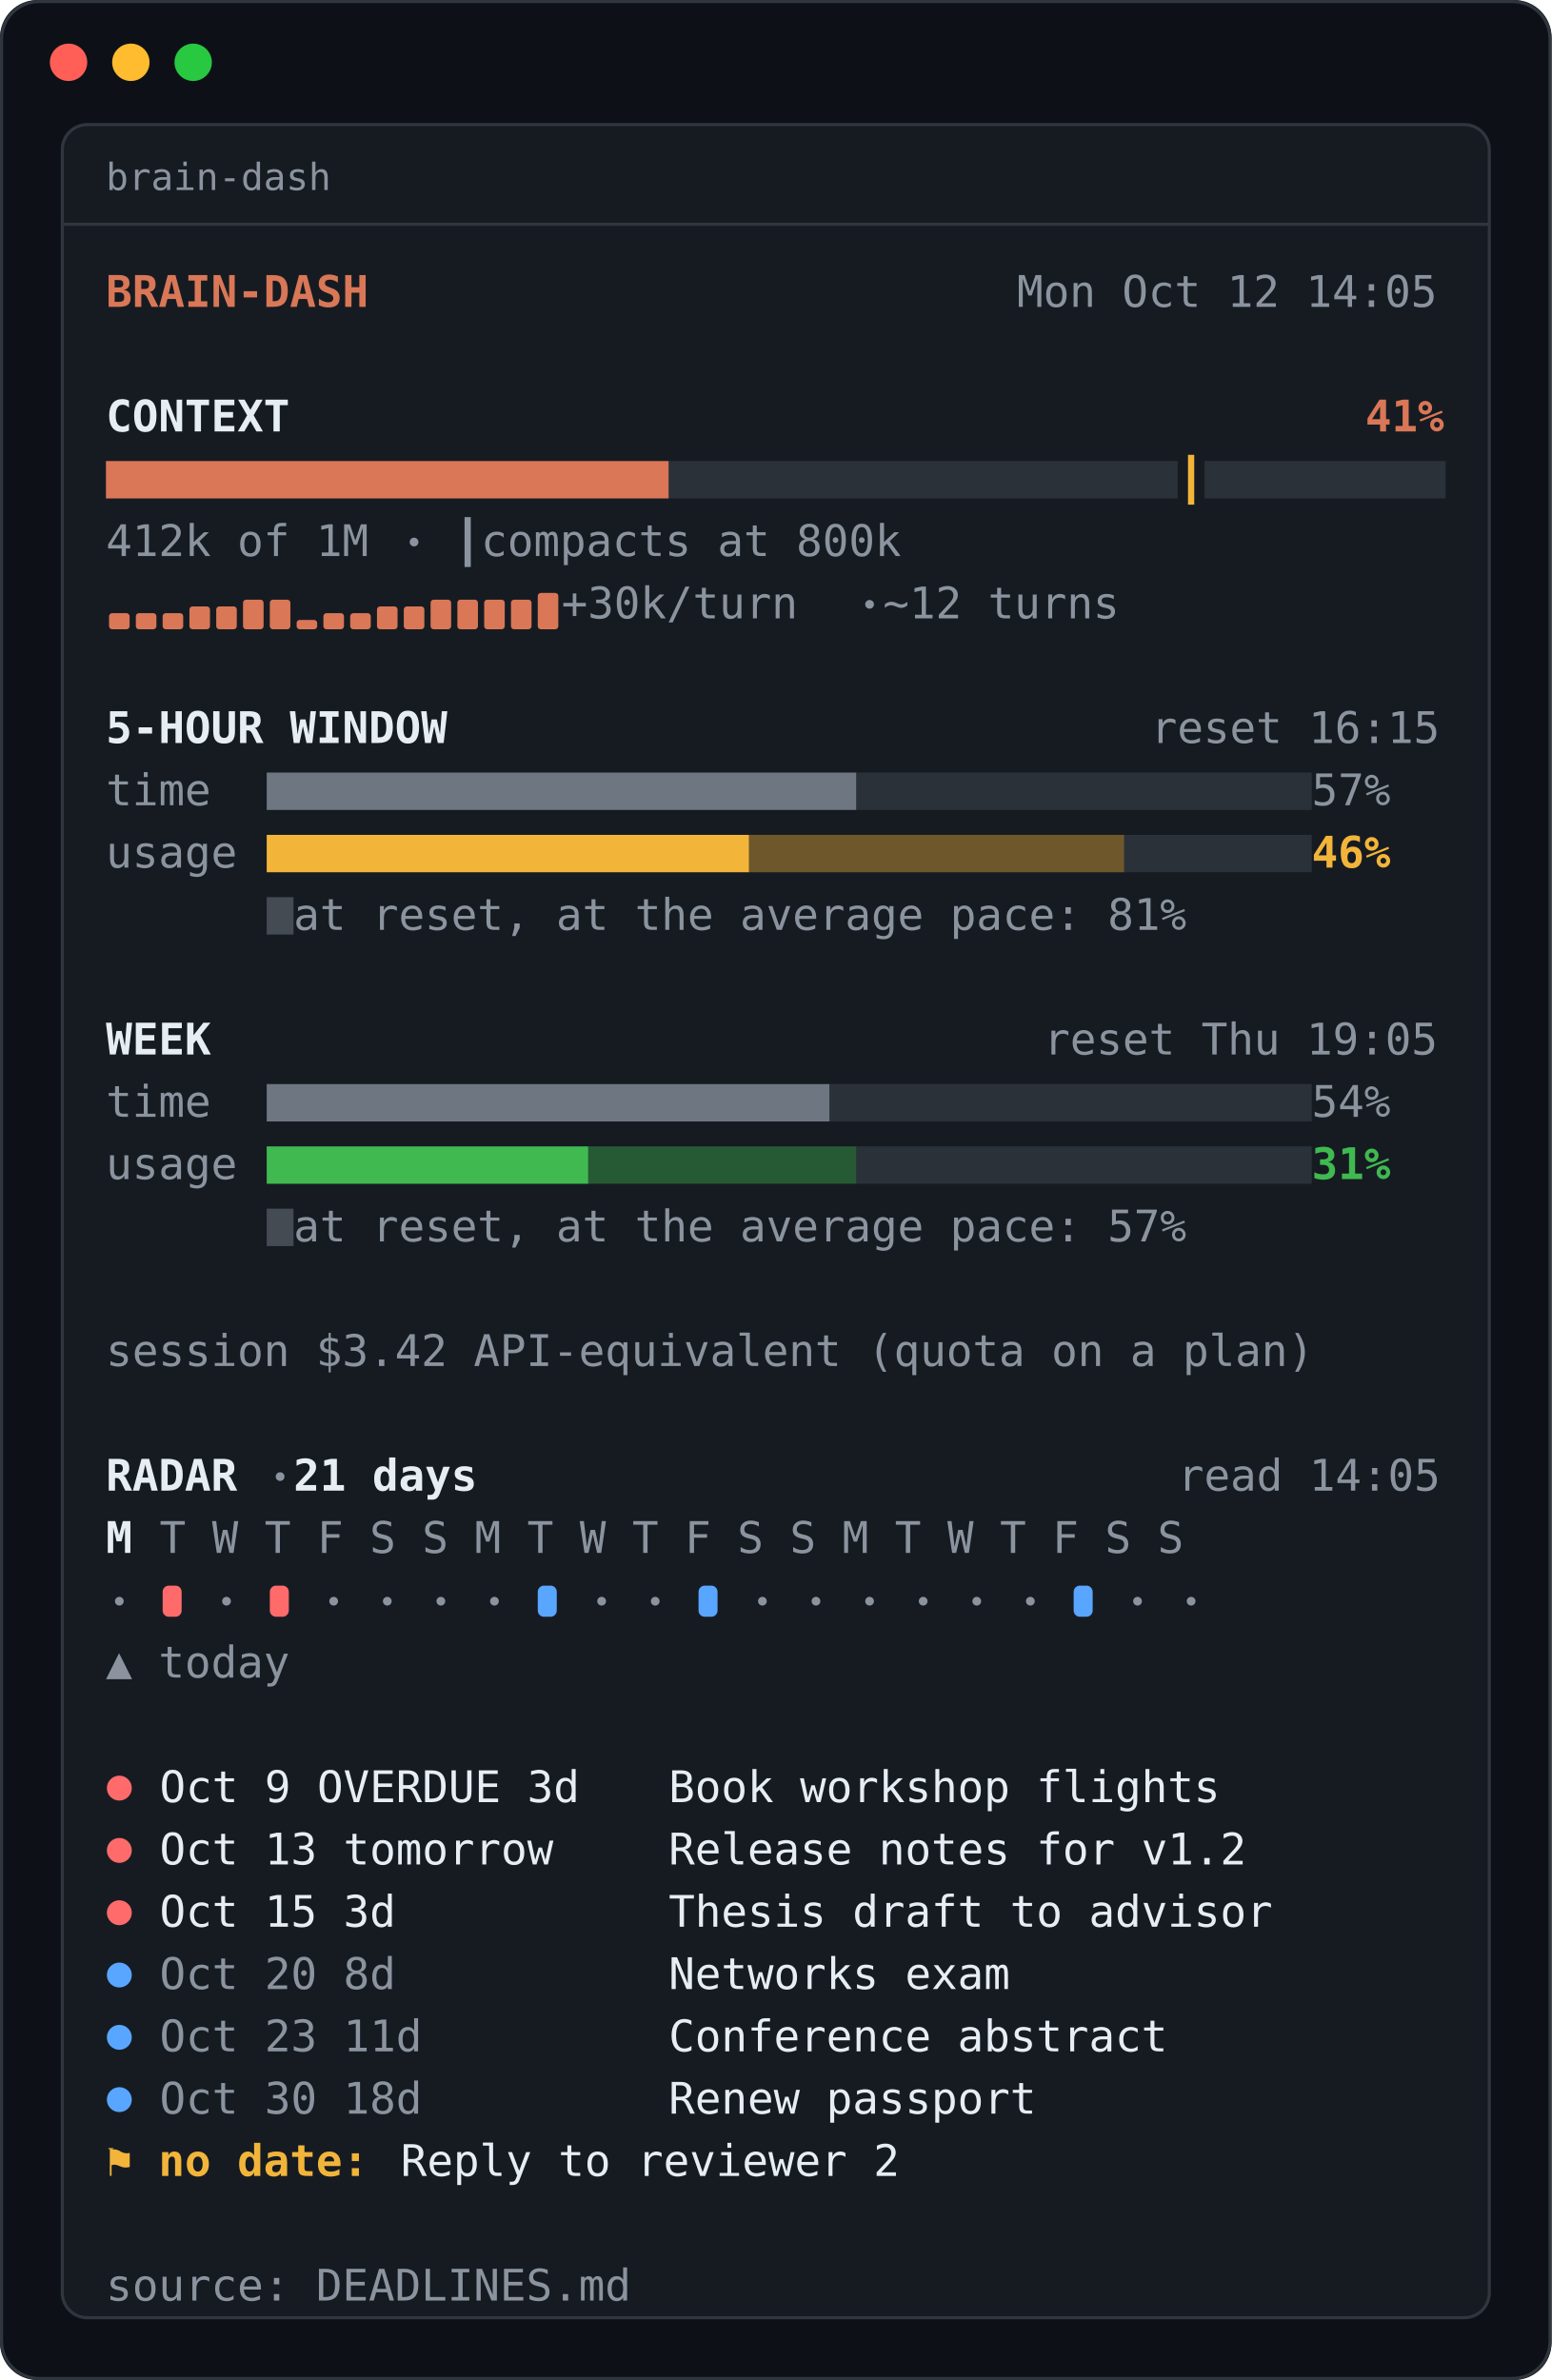
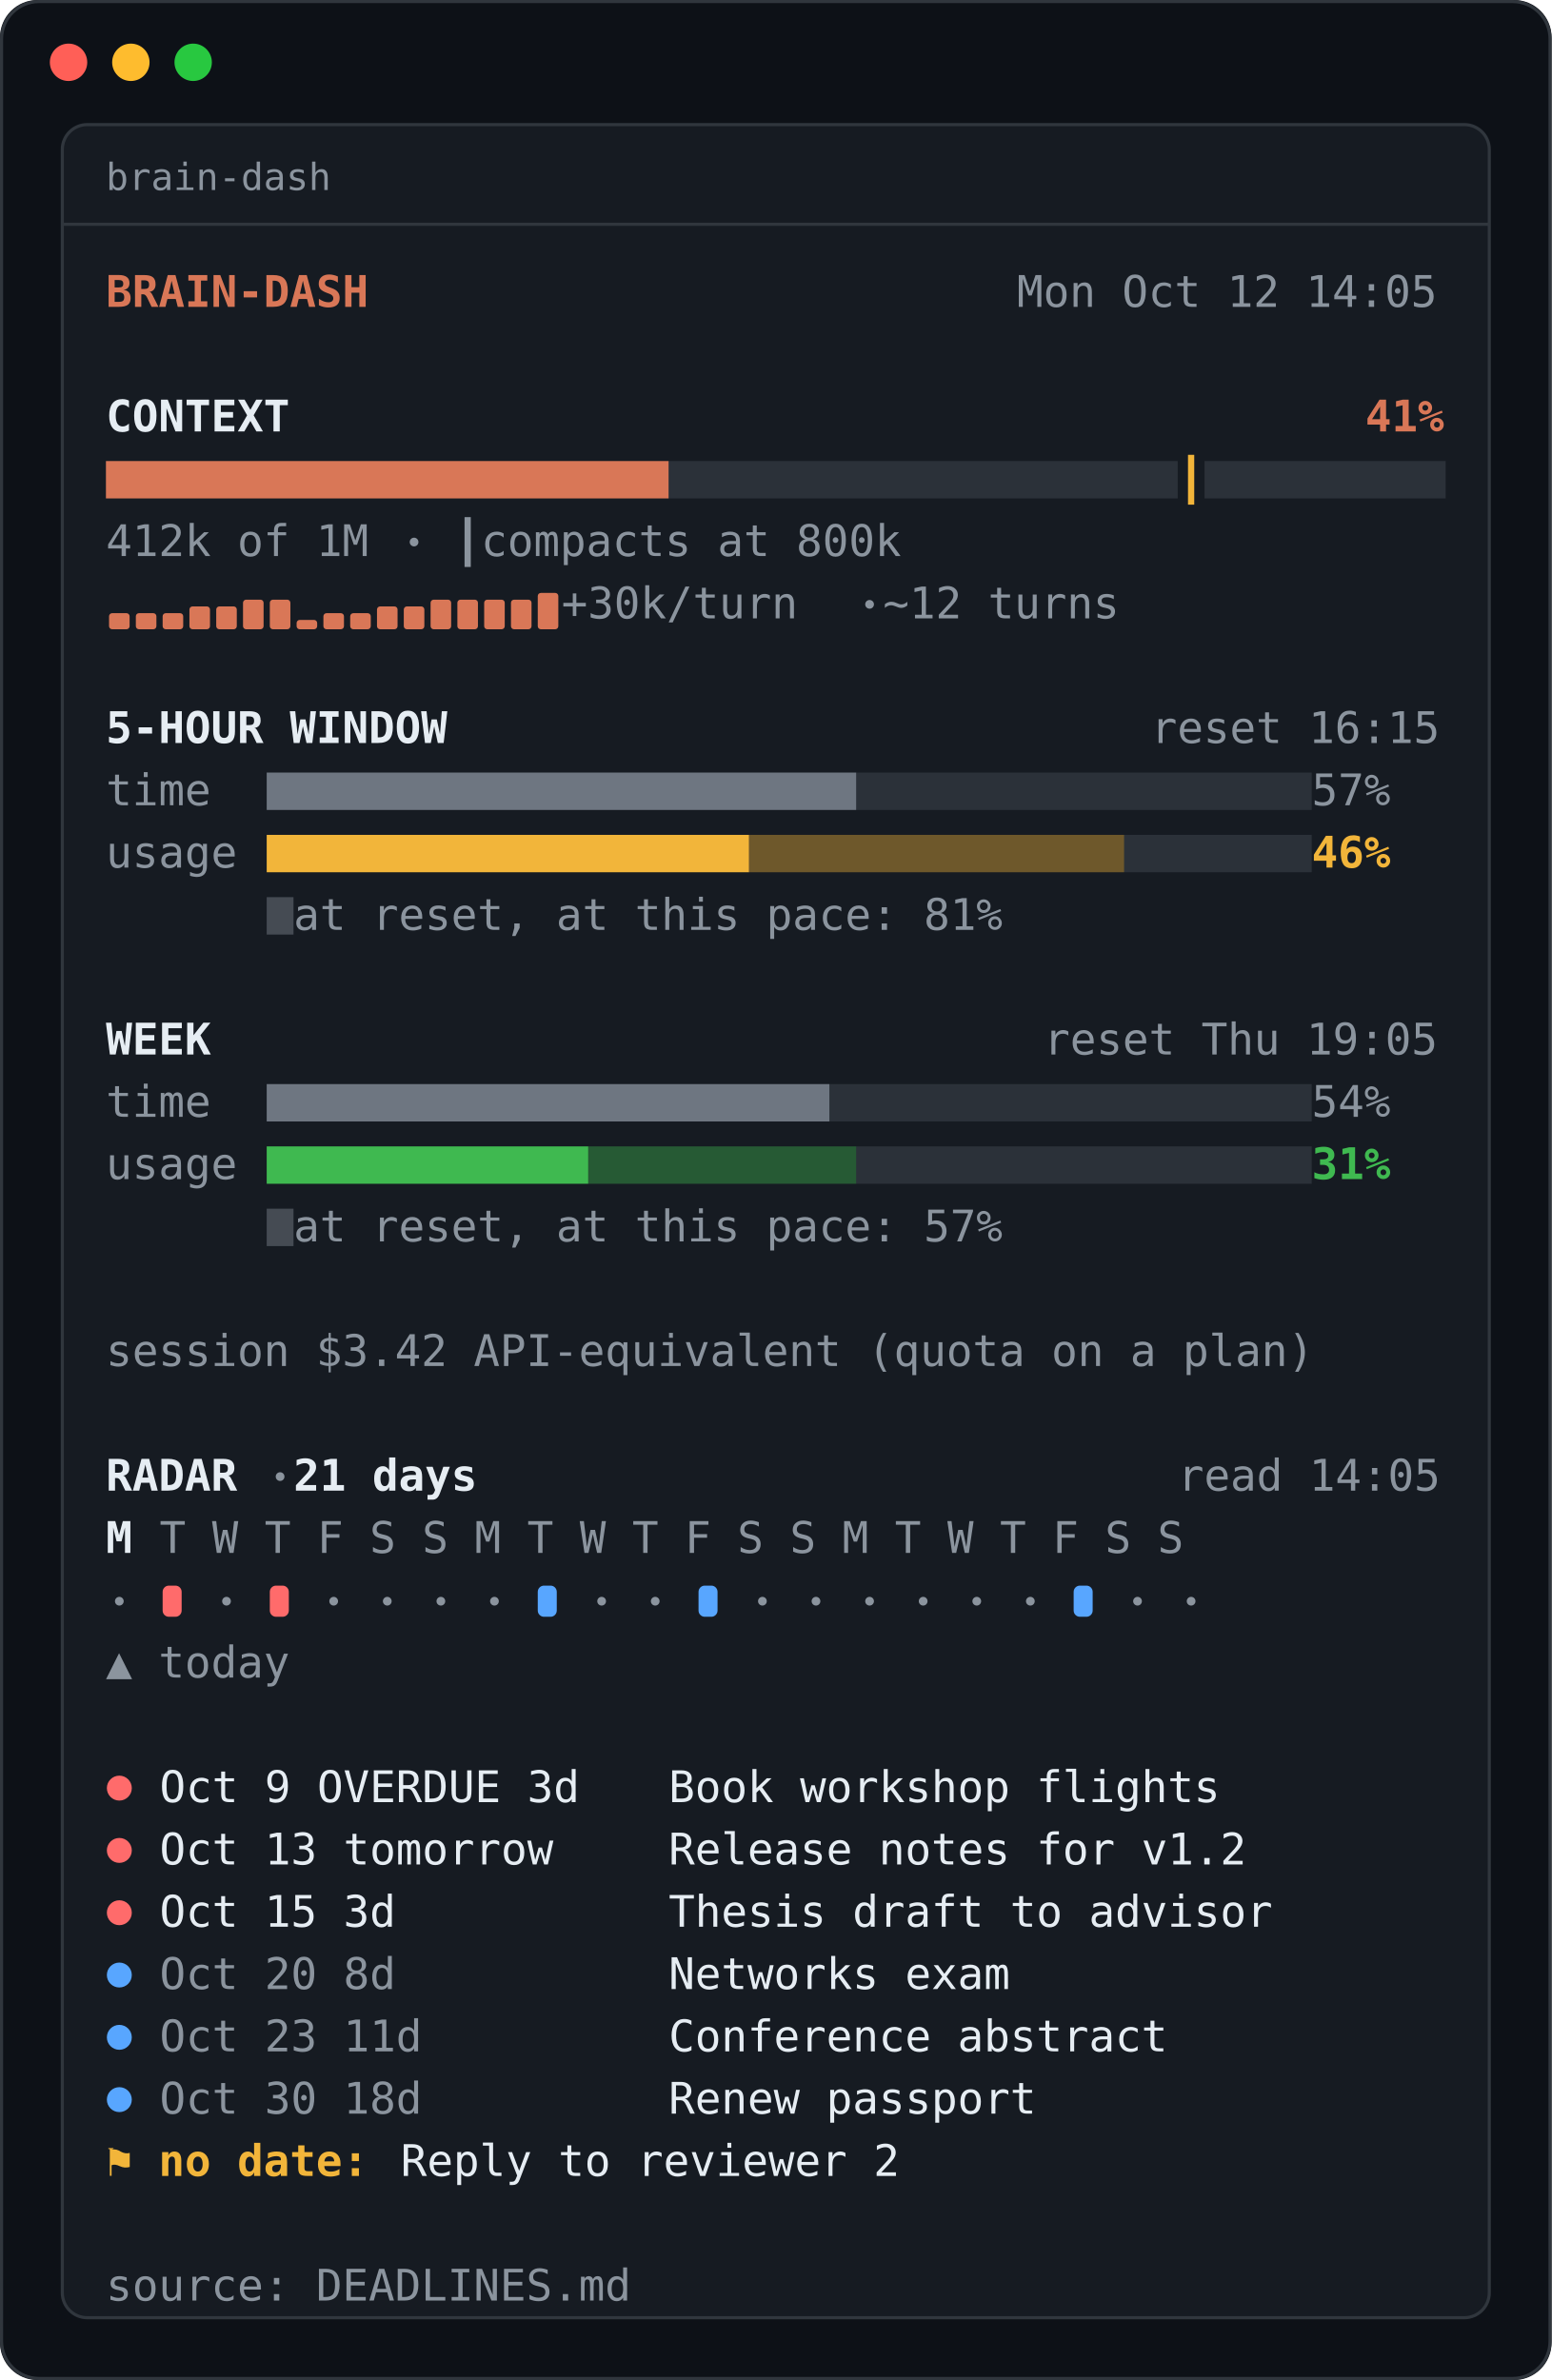
<svg xmlns="http://www.w3.org/2000/svg" width="498" height="764" viewBox="0 0 498 764" font-family="'JetBrains Mono','SF Mono','Cascadia Mono',Menlo,Consolas,'DejaVu Sans Mono',monospace" font-size="14">
  <rect width="498" height="764" rx="12" fill="#0d1117" />
  <rect x="0.5" y="0.5" width="497" height="763" rx="12" fill="none" stroke="#30363d" />
  <circle cx="22" cy="20" r="6" fill="#ff5f57" />
  <circle cx="42" cy="20" r="6" fill="#febc2e" />
  <circle cx="62" cy="20" r="6" fill="#28c840" />
  <rect x="20" y="40" width="458" height="704" rx="8" fill="#161b22" stroke="#30363d" />
  <text x="34" y="61" fill="#8b949e" font-size="12">brain-dash</text>
  <line x1="20" y1="72" x2="478" y2="72" stroke="#30363d" />
  <text x="34.0 42.6 51.2 59.8 68.4 77.0 85.6 94.2 102.8 111.4" y="98.5" fill="#d97757" font-weight="700">BRAIN-DASH</text>
  <text x="326.4 335.0 343.6 352.2 360.8 369.4 378.0 386.6 395.2 403.8 412.4 421.0 429.6 438.2 446.8 455.4" y="98.5" fill="#8b949e">Mon Oct 12 14:05</text>
  <text x="34.0 42.6 51.2 59.8 68.4 77.0 85.6" y="138.5" fill="#e6edf3" font-weight="700">CONTEXT</text>
  <text x="438.2 446.8 455.4" y="138.5" fill="#d97757" font-weight="700">41%</text>
  <rect x="34.0" y="148" width="180.6" height="12" fill="#d97757" />
  <rect x="214.6" y="148" width="163.4" height="12" fill="#8b949e" opacity="0.18" />
  <rect x="381.3" y="146" width="2" height="16" fill="#f2b53a" />
  <rect x="386.6" y="148" width="77.4" height="12" fill="#8b949e" opacity="0.18" />
  <text x="34.0 42.6 51.2 59.8 68.4 77.0 85.6 94.2 102.8 111.4 120.0" y="178.5" fill="#8b949e">412k of 1M </text>
  <circle cx="132.9" cy="174" r="1.4" fill="#8b949e" />
  <rect x="149.1" y="166" width="2" height="16" fill="#8b949e" />
  <text x="154.4 163.0 171.6 180.2 188.8 197.4 206.0 214.6 223.2 231.8 240.4 249.0 257.6 266.2 274.8 283.4 292.0" y="178.5" fill="#8b949e"> compacts at 800k</text>
  <rect x="35" y="196.833" width="6.6" height="5.167" rx="1" fill="#d97757" />
  <rect x="43.6" y="196.833" width="6.6" height="5.167" rx="1" fill="#d97757" />
  <rect x="52.2" y="196.833" width="6.6" height="5.167" rx="1" fill="#d97757" />
  <rect x="60.8" y="194.667" width="6.6" height="7.333" rx="1" fill="#d97757" />
  <rect x="69.4" y="194.667" width="6.6" height="7.333" rx="1" fill="#d97757" />
  <rect x="78" y="192.5" width="6.6" height="9.5" rx="1" fill="#d97757" />
  <rect x="86.6" y="192.5" width="6.6" height="9.5" rx="1" fill="#d97757" />
  <rect x="95.2" y="199" width="6.6" height="3" rx="1" fill="#d97757" />
  <rect x="103.8" y="196.833" width="6.6" height="5.167" rx="1" fill="#d97757" />
  <rect x="112.4" y="196.833" width="6.6" height="5.167" rx="1" fill="#d97757" />
  <rect x="121" y="194.667" width="6.6" height="7.333" rx="1" fill="#d97757" />
  <rect x="129.6" y="194.667" width="6.6" height="7.333" rx="1" fill="#d97757" />
  <rect x="138.2" y="192.5" width="6.6" height="9.5" rx="1" fill="#d97757" />
  <rect x="146.8" y="192.5" width="6.6" height="9.5" rx="1" fill="#d97757" />
  <rect x="155.4" y="192.5" width="6.6" height="9.5" rx="1" fill="#d97757" />
  <rect x="164" y="192.5" width="6.6" height="9.5" rx="1" fill="#d97757" />
  <rect x="172.6" y="190.333" width="6.6" height="11.667" rx="1" fill="#d97757" />
  <text x="180.2 188.8 197.4 206.0 214.6 223.2 231.8 240.4 249.0 257.6 266.2" y="198.5" fill="#8b949e"> +30k/turn </text>
  <circle cx="279.1" cy="194" r="1.4" fill="#8b949e" />
  <text x="283.4 292.0 300.6 309.2 317.8 326.4 335.0 343.6 352.2 360.8" y="198.5" fill="#8b949e"> ~12 turns</text>
  <text x="34.0 42.6 51.2 59.8 68.4 77.0 85.6 94.2 102.8 111.4 120.0 128.6 137.2" y="238.5" fill="#e6edf3" font-weight="700">5-HOUR WINDOW</text>
  <text x="369.4 378.0 386.6 395.2 403.8 412.4 421.0 429.6 438.2 446.8 455.4" y="238.5" fill="#8b949e">reset 16:15</text>
  <text x="34.0 42.6 51.2 59.8 68.4 77.0" y="258.5" fill="#8b949e">time  </text>
  <rect x="85.6" y="248" width="189.2" height="12" fill="#6e7681" />
  <rect x="274.8" y="248" width="146.2" height="12" fill="#8b949e" opacity="0.18" />
  <text x="421.0 429.6 438.2 446.8 455.4" y="258.5" fill="#8b949e">  57%</text>
  <text x="34.0 42.6 51.2 59.8 68.4 77.0" y="278.5" fill="#8b949e">usage </text>
  <rect x="85.6" y="268" width="154.8" height="12" fill="#f2b53a" />
  <rect x="240.4" y="268" width="120.4" height="12" fill="#f2b53a" opacity="0.4" />
  <rect x="360.8" y="268" width="60.2" height="12" fill="#8b949e" opacity="0.18" />
  <text x="421.0 429.6 438.2 446.8 455.4" y="278.5" fill="#f2b53a" font-weight="700">  46%</text>
  <rect x="85.6" y="288" width="8.6" height="12" fill="#8b949e" opacity="0.4" />
-   <text x="94.2 102.8 111.4 120.0 128.6 137.2 145.8 154.4 163.0 171.6 180.2 188.8 197.4 206.0 214.6 223.2 231.8 240.4 249.0 257.6 266.2 274.8 283.4 292.0 300.6 309.2 317.8 326.4 335.0 343.6 352.2 360.8 369.4 378.0 386.6" y="298.5" fill="#8b949e"> at reset, at the average pace: 81%</text>
+   <text x="94.2 102.8 111.4 120.0 128.6 137.2 145.8 154.4 163.0 171.6 180.2 188.8 197.4 206.0 214.6 223.2 231.8 240.4 249.0 257.6 266.2 274.8 283.4 292.0 300.6 309.2 317.8 326.4" y="298.5" fill="#8b949e"> at reset, at this pace: 81%</text>
  <text x="34.0 42.6 51.2 59.8" y="338.5" fill="#e6edf3" font-weight="700">WEEK</text>
  <text x="335.0 343.6 352.2 360.8 369.4 378.0 386.6 395.2 403.8 412.4 421.0 429.6 438.2 446.8 455.4" y="338.5" fill="#8b949e">reset Thu 19:05</text>
  <text x="34.0 42.6 51.2 59.8 68.4 77.0" y="358.5" fill="#8b949e">time  </text>
  <rect x="85.6" y="348" width="180.6" height="12" fill="#6e7681" />
  <rect x="266.2" y="348" width="154.8" height="12" fill="#8b949e" opacity="0.18" />
  <text x="421.0 429.6 438.2 446.8 455.4" y="358.5" fill="#8b949e">  54%</text>
  <text x="34.0 42.6 51.2 59.8 68.4 77.0" y="378.5" fill="#8b949e">usage </text>
  <rect x="85.6" y="368" width="103.2" height="12" fill="#3fb950" />
  <rect x="188.8" y="368" width="86.0" height="12" fill="#3fb950" opacity="0.4" />
  <rect x="274.8" y="368" width="146.2" height="12" fill="#8b949e" opacity="0.18" />
  <text x="421.0 429.6 438.2 446.8 455.4" y="378.5" fill="#3fb950" font-weight="700">  31%</text>
  <rect x="85.6" y="388" width="8.6" height="12" fill="#8b949e" opacity="0.4" />
-   <text x="94.2 102.8 111.4 120.0 128.6 137.2 145.8 154.4 163.0 171.6 180.2 188.8 197.4 206.0 214.6 223.2 231.8 240.4 249.0 257.6 266.2 274.8 283.4 292.0 300.6 309.2 317.8 326.4 335.0 343.6 352.2 360.8 369.4 378.0 386.6" y="398.5" fill="#8b949e"> at reset, at the average pace: 57%</text>
+   <text x="94.2 102.8 111.4 120.0 128.6 137.2 145.8 154.4 163.0 171.6 180.2 188.8 197.4 206.0 214.6 223.2 231.8 240.4 249.0 257.6 266.2 274.8 283.4 292.0 300.6 309.2 317.8 326.4" y="398.5" fill="#8b949e"> at reset, at this pace: 57%</text>
  <text x="34.0 42.6 51.2 59.8 68.4 77.0 85.6 94.2 102.8 111.4 120.0 128.6 137.2 145.8 154.4 163.0 171.6 180.2 188.8 197.4 206.0 214.6 223.2 231.8 240.4 249.0 257.6 266.2 274.8 283.4 292.0 300.6 309.2 317.8 326.4 335.0 343.6 352.2 360.8 369.4 378.0 386.6 395.2 403.8 412.4 421.0" y="438.5" fill="#8b949e">session $3.42 API-equivalent (quota on a plan)</text>
  <text x="34.0 42.6 51.2 59.8 68.4 77.0" y="478.5" fill="#e6edf3" font-weight="700">RADAR </text>
  <circle cx="89.9" cy="474" r="1.4" fill="#8b949e" />
  <text x="94.2 102.8 111.4 120.0 128.6 137.2 145.8 154.4" y="478.5" fill="#e6edf3" font-weight="700"> 21 days</text>
  <text x="378.0 386.6 395.2 403.8 412.4 421.0 429.6 438.2 446.8 455.4" y="478.5" fill="#8b949e">read 14:05</text>
  <text x="34.0 42.6" y="498.5" fill="#e6edf3" font-weight="700">M </text>
  <text x="51.2 59.8 68.4 77.0 85.6 94.2 102.8 111.4 120.0 128.6 137.2 145.8 154.4 163.0 171.6 180.2 188.8 197.4 206.0 214.6 223.2 231.8 240.4 249.0 257.6 266.2 274.8 283.4 292.0 300.6 309.2 317.8 326.4 335.0 343.6 352.2 360.8 369.4 378.0 386.6" y="498.5" fill="#8b949e">T W T F S S M T W T F S S M T W T F S S </text>
  <circle cx="38.3" cy="514" r="1.4" fill="#8b949e" />
  <rect x="52.2" y="509" width="6.1" height="10" rx="2" fill="#ff6b6b" />
  <circle cx="72.7" cy="514" r="1.4" fill="#8b949e" />
  <rect x="86.6" y="509" width="6.1" height="10" rx="2" fill="#ff6b6b" />
  <circle cx="107.1" cy="514" r="1.4" fill="#8b949e" />
  <circle cx="124.3" cy="514" r="1.4" fill="#8b949e" />
  <circle cx="141.5" cy="514" r="1.4" fill="#8b949e" />
  <circle cx="158.7" cy="514" r="1.4" fill="#8b949e" />
  <rect x="172.6" y="509" width="6.1" height="10" rx="2" fill="#58a6ff" />
  <circle cx="193.1" cy="514" r="1.4" fill="#8b949e" />
  <circle cx="210.3" cy="514" r="1.4" fill="#8b949e" />
  <rect x="224.2" y="509" width="6.1" height="10" rx="2" fill="#58a6ff" />
  <circle cx="244.7" cy="514" r="1.4" fill="#8b949e" />
  <circle cx="261.9" cy="514" r="1.4" fill="#8b949e" />
  <circle cx="279.1" cy="514" r="1.4" fill="#8b949e" />
  <circle cx="296.3" cy="514" r="1.4" fill="#8b949e" />
  <circle cx="313.5" cy="514" r="1.4" fill="#8b949e" />
  <circle cx="330.7" cy="514" r="1.4" fill="#8b949e" />
  <rect x="344.6" y="509" width="6.1" height="10" rx="2" fill="#58a6ff" />
  <circle cx="365.1" cy="514" r="1.4" fill="#8b949e" />
  <circle cx="382.3" cy="514" r="1.4" fill="#8b949e" />
  <text x="34.0 42.6 51.2 59.8 68.4 77.0 85.6" y="538.5" fill="#8b949e">▲ today</text>
  <circle cx="38.3" cy="574" r="4" fill="#ff6b6b" />
  <text x="51.2 59.8 68.4 77.0 85.6 94.2 102.8 111.4 120.0 128.6 137.2 145.8 154.4 163.0 171.6 180.2 188.8 197.4 206.0" y="578.5" fill="#e6edf3">Oct 9 OVERDUE 3d   </text>
  <text x="214.6 223.2 231.8 240.4 249.0 257.6 266.2 274.8 283.4 292.0 300.6 309.2 317.8 326.4 335.0 343.6 352.2 360.8 369.4 378.0 386.6" y="578.5" fill="#e6edf3">Book workshop flights</text>
  <circle cx="38.3" cy="594" r="4" fill="#ff6b6b" />
  <text x="51.2 59.8 68.4 77.0 85.6 94.2 102.8 111.4 120.0 128.6 137.2 145.8 154.4 163.0 171.6 180.2 188.8 197.4 206.0" y="598.5" fill="#e6edf3">Oct 13 tomorrow    </text>
  <text x="214.6 223.2 231.8 240.4 249.0 257.6 266.2 274.8 283.4 292.0 300.6 309.2 317.8 326.4 335.0 343.6 352.2 360.8 369.4 378.0 386.6 395.2" y="598.5" fill="#e6edf3">Release notes for v1.2</text>
  <circle cx="38.3" cy="614" r="4" fill="#ff6b6b" />
  <text x="51.2 59.8 68.4 77.0 85.6 94.2 102.8 111.4 120.0 128.6 137.2 145.8 154.4 163.0 171.6 180.2 188.8 197.4 206.0" y="618.5" fill="#e6edf3">Oct 15 3d          </text>
  <text x="214.6 223.2 231.8 240.4 249.0 257.6 266.2 274.8 283.4 292.0 300.6 309.2 317.8 326.4 335.0 343.6 352.2 360.8 369.4 378.0 386.6 395.2 403.8" y="618.5" fill="#e6edf3">Thesis draft to advisor</text>
  <circle cx="38.3" cy="634" r="4" fill="#58a6ff" />
  <text x="51.2 59.8 68.4 77.0 85.6 94.2 102.8 111.4 120.0 128.6 137.2 145.8 154.4 163.0 171.6 180.2 188.8 197.4 206.0" y="638.5" fill="#8b949e">Oct 20 8d          </text>
  <text x="214.6 223.2 231.8 240.4 249.0 257.6 266.2 274.8 283.4 292.0 300.6 309.2 317.8" y="638.5" fill="#e6edf3">Networks exam</text>
  <circle cx="38.3" cy="654" r="4" fill="#58a6ff" />
  <text x="51.2 59.8 68.4 77.0 85.6 94.2 102.8 111.4 120.0 128.6 137.2 145.8 154.4 163.0 171.6 180.2 188.8 197.4 206.0" y="658.5" fill="#8b949e">Oct 23 11d         </text>
  <text x="214.6 223.2 231.8 240.4 249.0 257.6 266.2 274.8 283.4 292.0 300.6 309.2 317.8 326.4 335.0 343.6 352.2 360.8 369.4" y="658.5" fill="#e6edf3">Conference abstract</text>
  <circle cx="38.3" cy="674" r="4" fill="#58a6ff" />
  <text x="51.2 59.8 68.4 77.0 85.6 94.2 102.8 111.4 120.0 128.6 137.2 145.8 154.4 163.0 171.6 180.2 188.8 197.4 206.0" y="678.5" fill="#8b949e">Oct 30 18d         </text>
  <text x="214.6 223.2 231.8 240.4 249.0 257.6 266.2 274.8 283.4 292.0 300.6 309.2 317.8 326.4" y="678.5" fill="#e6edf3">Renew passport</text>
  <text x="34.0 42.6 51.2 59.8 68.4 77.0 85.6 94.2 102.8 111.4 120.0" y="698.5" fill="#f2b53a" font-weight="700">⚑ no date: </text>
  <text x="128.6 137.2 145.8 154.4 163.0 171.6 180.2 188.8 197.4 206.0 214.6 223.2 231.8 240.4 249.0 257.6 266.2 274.8 283.4" y="698.5" fill="#e6edf3">Reply to reviewer 2</text>
  <text x="34.0 42.6 51.2 59.8 68.4 77.0 85.6 94.2 102.8 111.4 120.0 128.6 137.2 145.8 154.4 163.0 171.6 180.2 188.8 197.4" y="738.5" fill="#8b949e">source: DEADLINES.md</text>
</svg>
